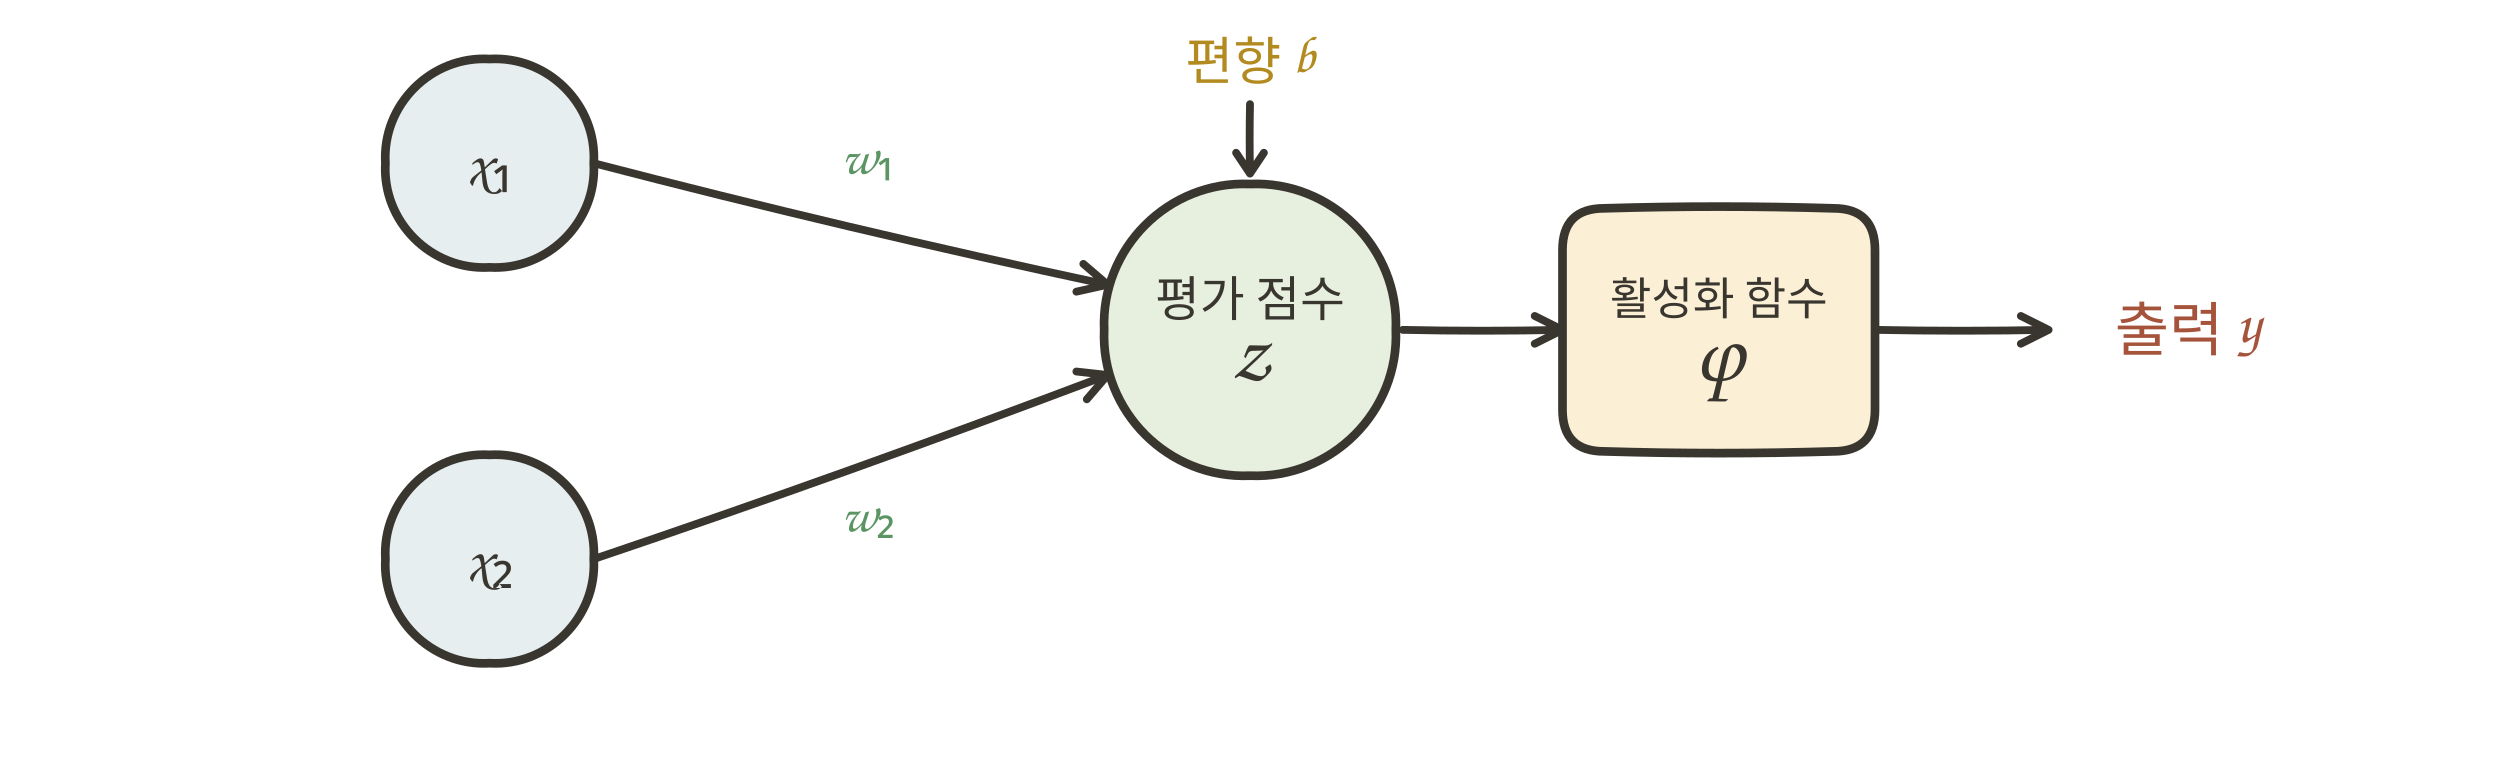
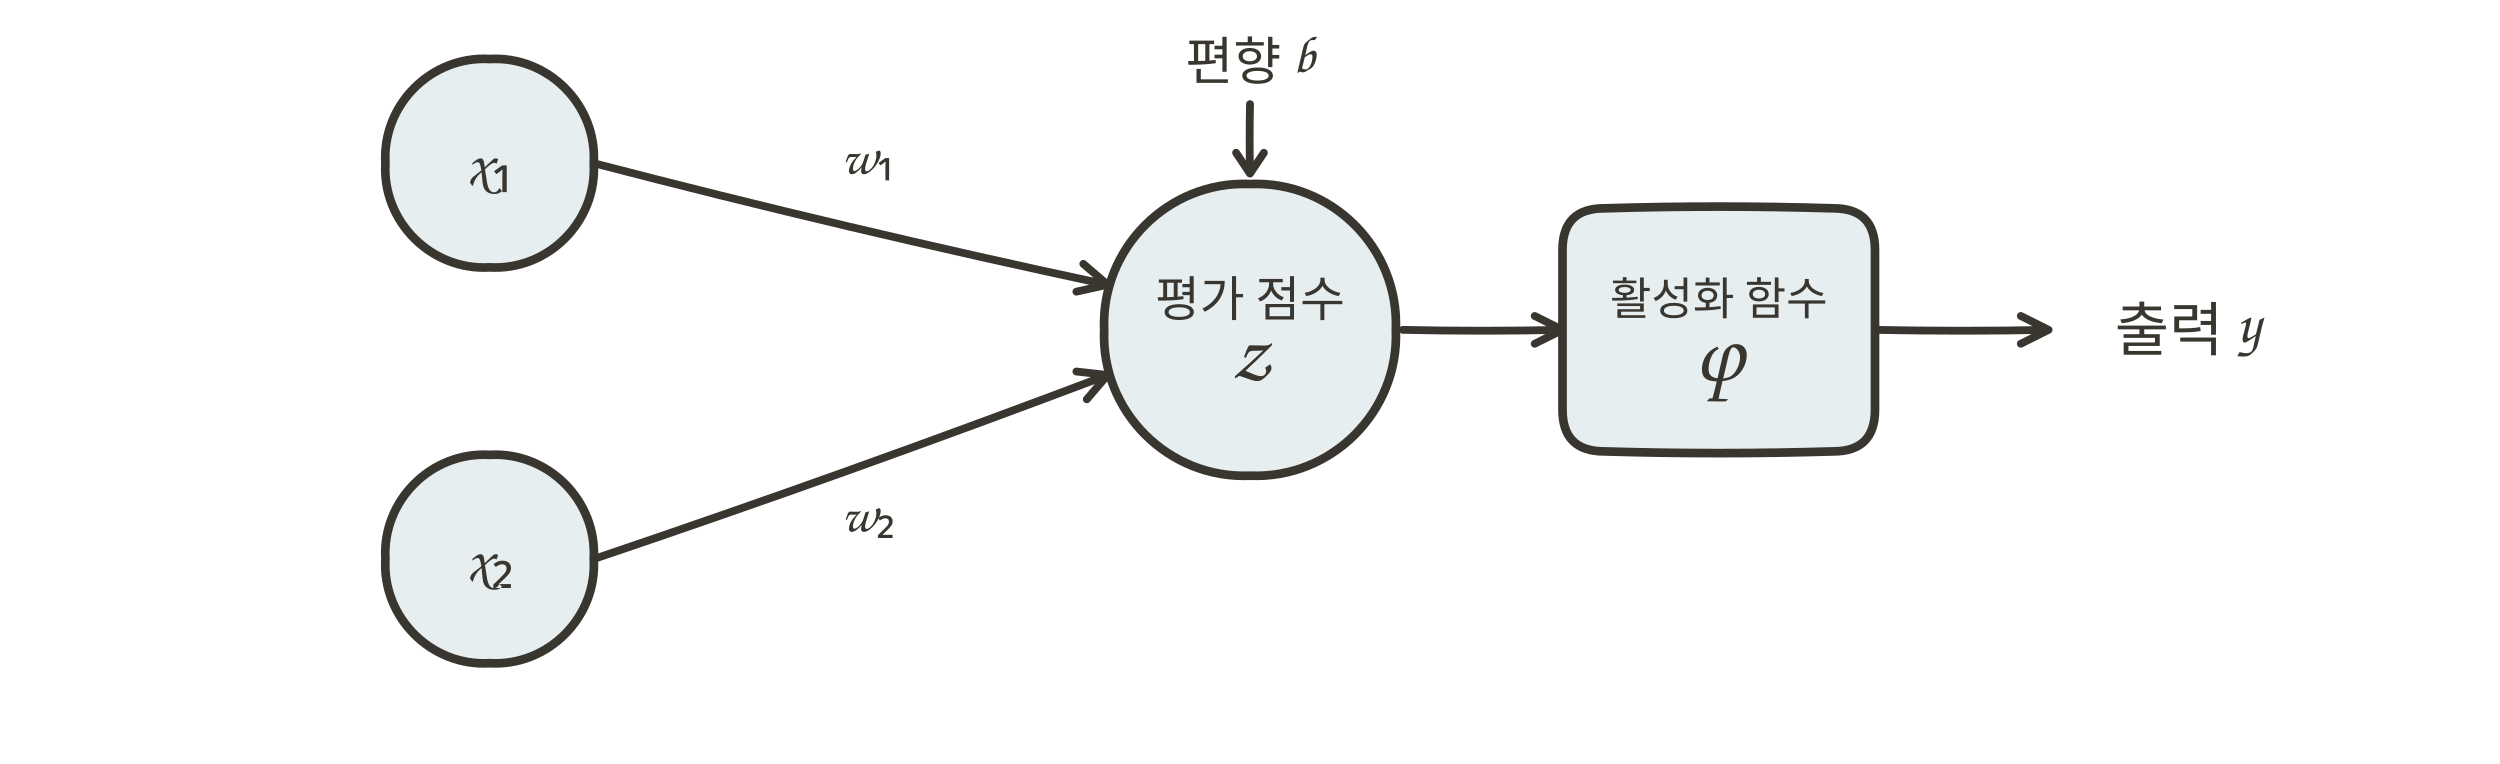
<svg xmlns="http://www.w3.org/2000/svg" width="720" height="220" viewBox="0 35 720 220" role="img" aria-labelledby="title desc">
  <g fill="none" stroke-linecap="round">
    <path stroke="#393630" stroke-width="2.25" d="M171 82 Q244 101 319 117 M312 111 L319 117 L310 119" stroke-linecap="round" stroke-linejoin="round" />
    <path stroke="#393630" stroke-width="2.25" d="M171 196 Q245 171 319 143 M310 142 L319 143 L313 150" stroke-linecap="round" stroke-linejoin="round" />
    <path stroke="#393630" stroke-width="2.25" d="M360 65 Q359.8 75 360 85 M364 79 L360 85 L356 79" stroke-linecap="round" stroke-linejoin="round" />
    <path stroke="#393630" stroke-width="2.25" d="M404 130 Q427 130.5 450 130 M442 126 L450 130 L442 134" stroke-linecap="round" stroke-linejoin="round" />
    <path stroke="#393630" stroke-width="2.25" d="M540 130 Q565 130.5 590 130 M582.00 126.00 L590 130 L582.00 134.00" stroke-linecap="round" stroke-linejoin="round" />
  </g>
  <g fill="#e7eef0" stroke="#393630" stroke-width="2.5">
    <path d="M141 52 C157.8 51 172 65.2 171 82 C172 98.8 157.8 113 141 112 C124.2 113 110 98.8 111 82 C110 65.2 124.2 51 141 52 Z" stroke-linecap="round" stroke-linejoin="round" />
    <path d="M141 166 C157.8 165 172 179.2 171 196 C172 212.8 157.8 227 141 226 C124.2 227 110 212.8 111 196 C110 179.2 124.2 165 141 166 Z" stroke-linecap="round" stroke-linejoin="round" />
-     <path fill="#e7efdf" d="M360 88 C383.5 87 403 106.5 402 130 C403 153.5 383.5 173 360 172 C336.5 173 317 153.5 318 130 C317 106.5 336.5 87 360 88 Z" stroke-linecap="round" stroke-linejoin="round" />
-     <path fill="#fbefd5" d="M462 95 Q495 94 528 95 Q540 95 540 107 L540 153 Q540 165 528 165 Q495 166 462 165 Q450 165 450 153 L450 107 Q450 95 462 95 Z" stroke-linecap="round" stroke-linejoin="round" />
+     <path fill="#e7eef0" d="M360 88 C383.5 87 403 106.5 402 130 C403 153.5 383.5 173 360 172 C336.5 173 317 153.5 318 130 C317 106.5 336.5 87 360 88 Z" stroke-linecap="round" stroke-linejoin="round" />
+     <path fill="#e7eef0" d="M462 95 Q495 94 528 95 Q540 95 540 107 L540 153 Q540 165 528 165 Q495 166 462 165 Q450 165 450 153 L450 107 Q450 95 462 95 Z" stroke-linecap="round" stroke-linejoin="round" />
  </g>
  <g fill="#393630" font-family="Chalkboard SE, Segoe Print, Apple SD Gothic Neo, Noto Sans KR, Malgun Gothic, cursive" text-anchor="middle">
    <text x="141" y="88" font-size="18">x₁</text>
    <text x="141" y="202" font-size="18">x₂</text>
    <text x="360" y="120" font-size="14" dominant-baseline="central">평가 점수</text>
    <text x="360" y="140" font-size="25" dominant-baseline="central">z</text>
    <text x="495" y="120" font-size="13" dominant-baseline="central">활성화 함수</text>
    <text x="495" y="140" font-size="25" dominant-baseline="central">φ</text>
-     <text x="630" y="136" fill="#a5533b" font-size="17" font-weight="400">출력 y</text>
+     <text x="630" y="136" fill="#393630" font-size="17" font-weight="400">출력 y</text>
  </g>
-   <g fill="#5b9564" font-family="Chalkboard SE, Segoe Print, Apple SD Gothic Neo, Noto Sans KR, Malgun Gothic, cursive" font-size="15" font-weight="400" text-anchor="middle">
+   <g fill="#393630" font-family="Chalkboard SE, Segoe Print, Apple SD Gothic Neo, Noto Sans KR, Malgun Gothic, cursive" font-size="15" font-weight="400" text-anchor="middle">
    <text x="250" y="85">w₁</text>
    <text x="250" y="188">w₂</text>
  </g>
-   <text x="360" y="58" fill="#b28a20" font-family="Chalkboard SE, Segoe Print, Apple SD Gothic Neo, Noto Sans KR, Malgun Gothic, cursive" font-size="15" font-weight="400" text-anchor="middle">편향 b</text>
+   <text x="360" y="58" fill="#393630" font-family="Chalkboard SE, Segoe Print, Apple SD Gothic Neo, Noto Sans KR, Malgun Gothic, cursive" font-size="15" font-weight="400" text-anchor="middle">편향 b</text>
</svg>
